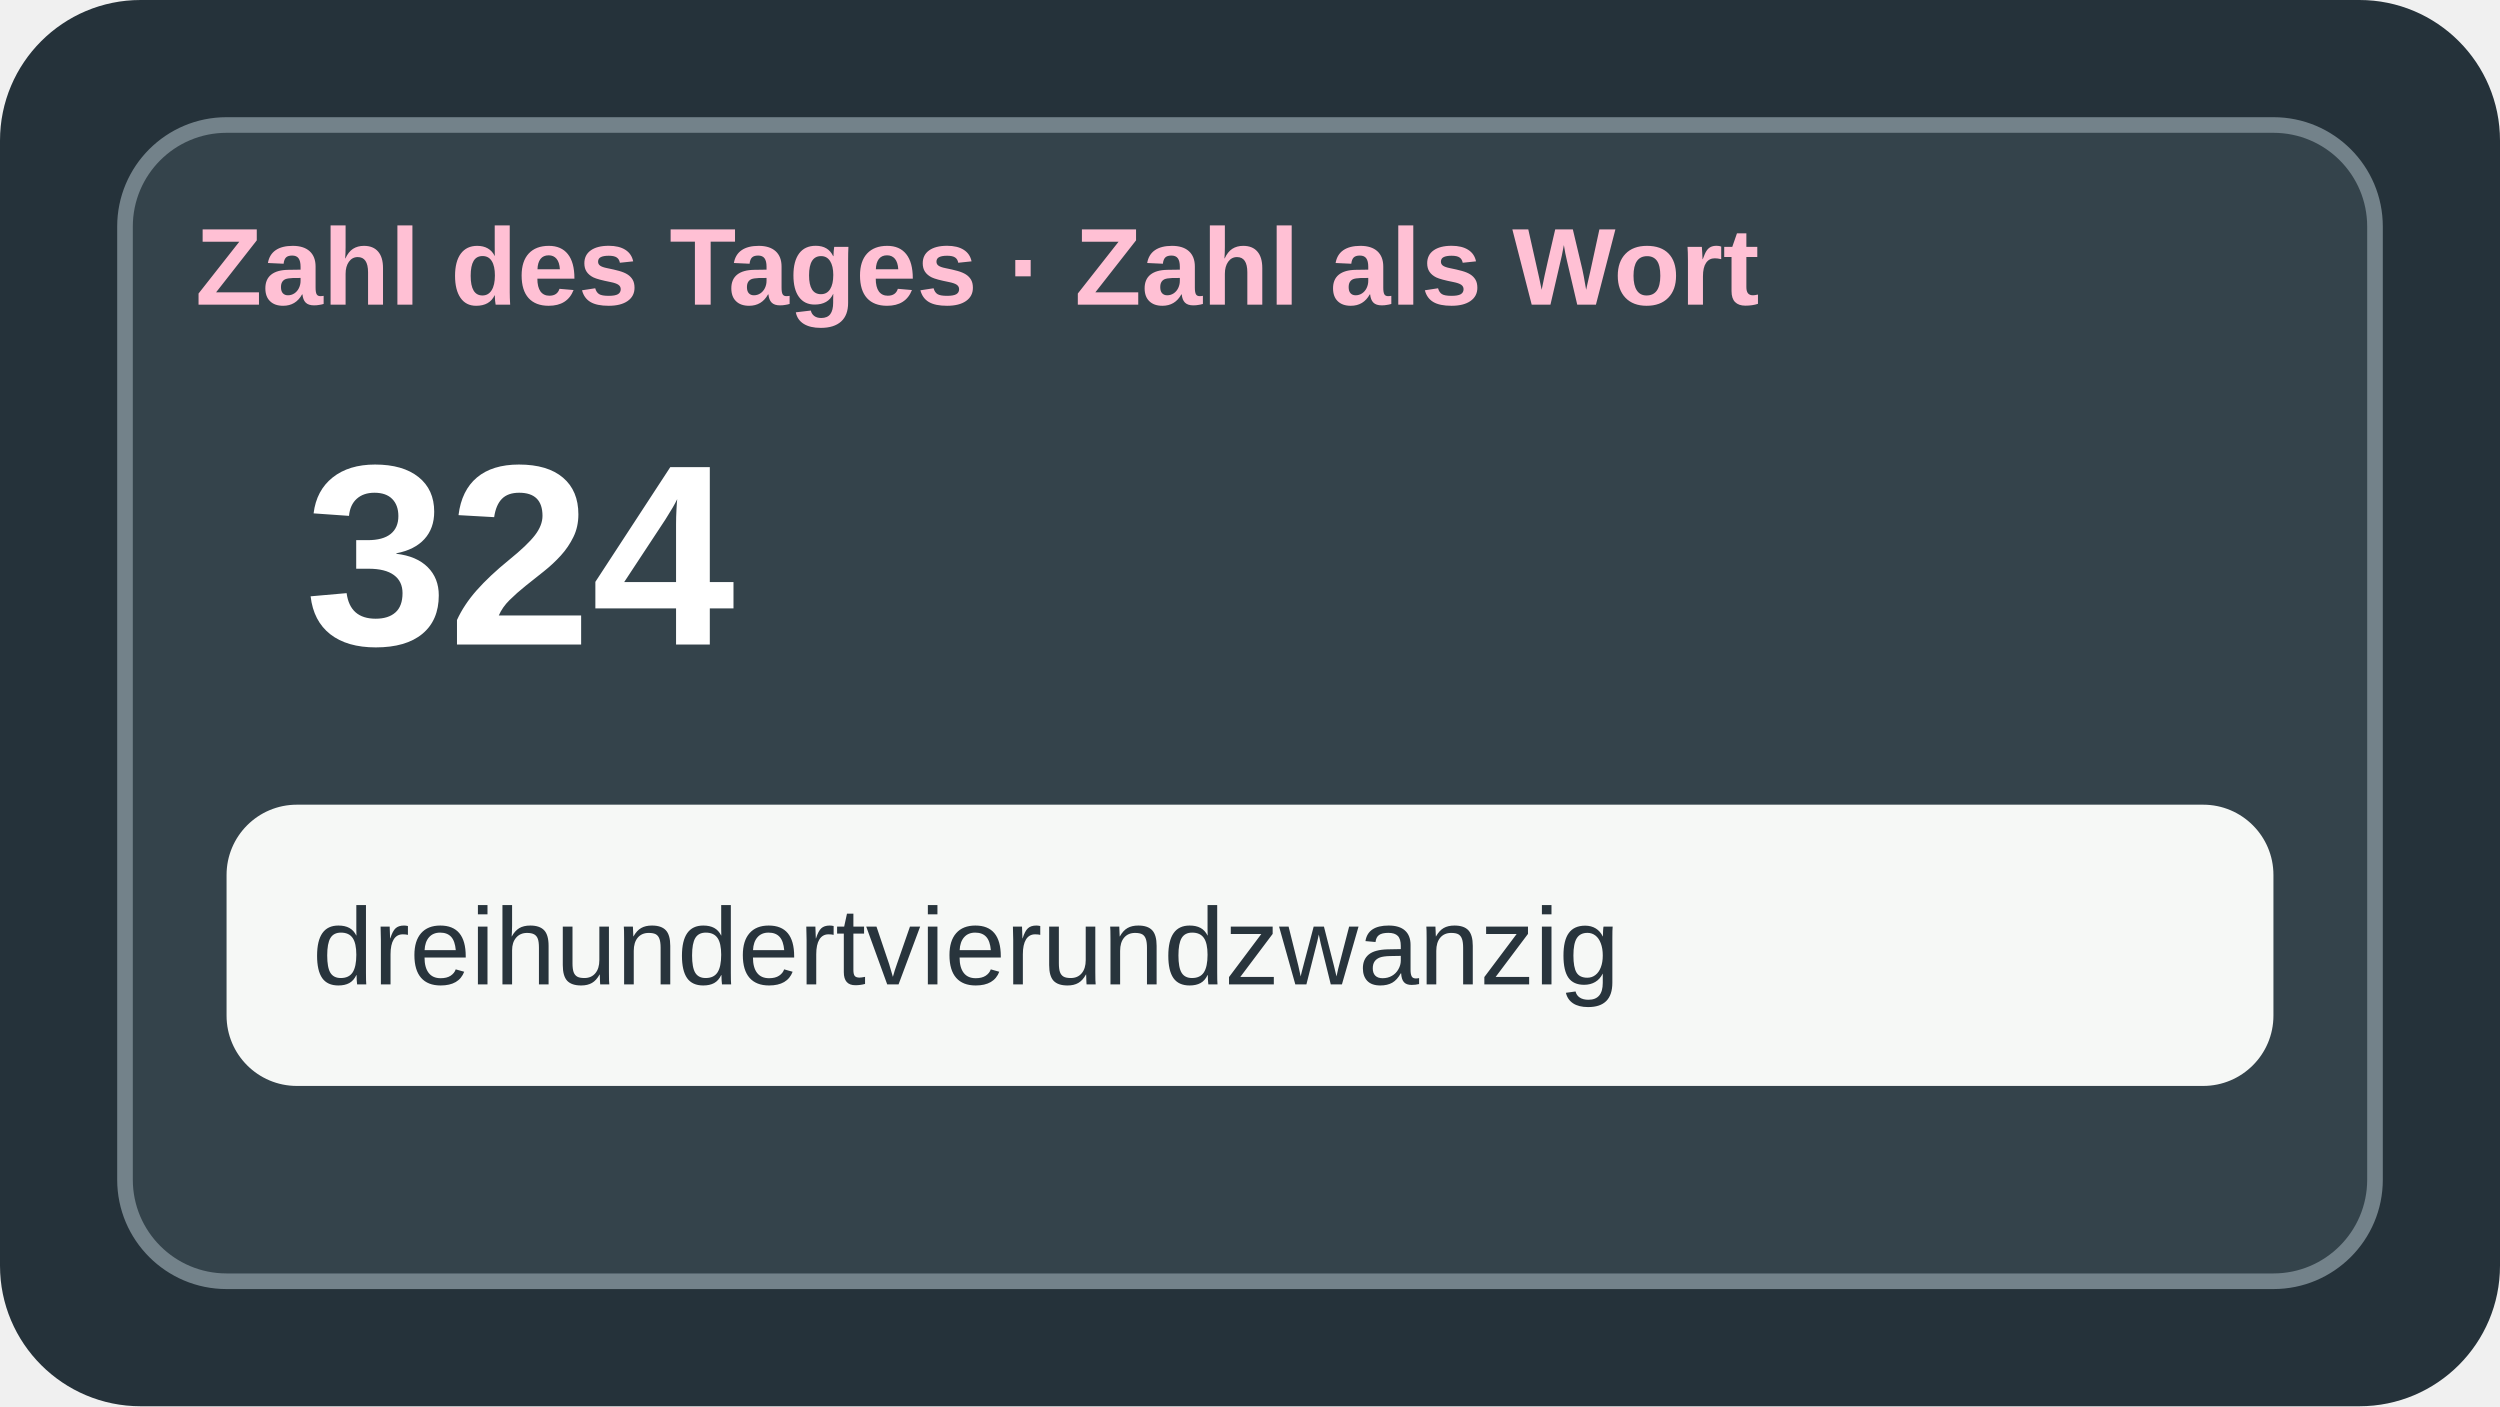
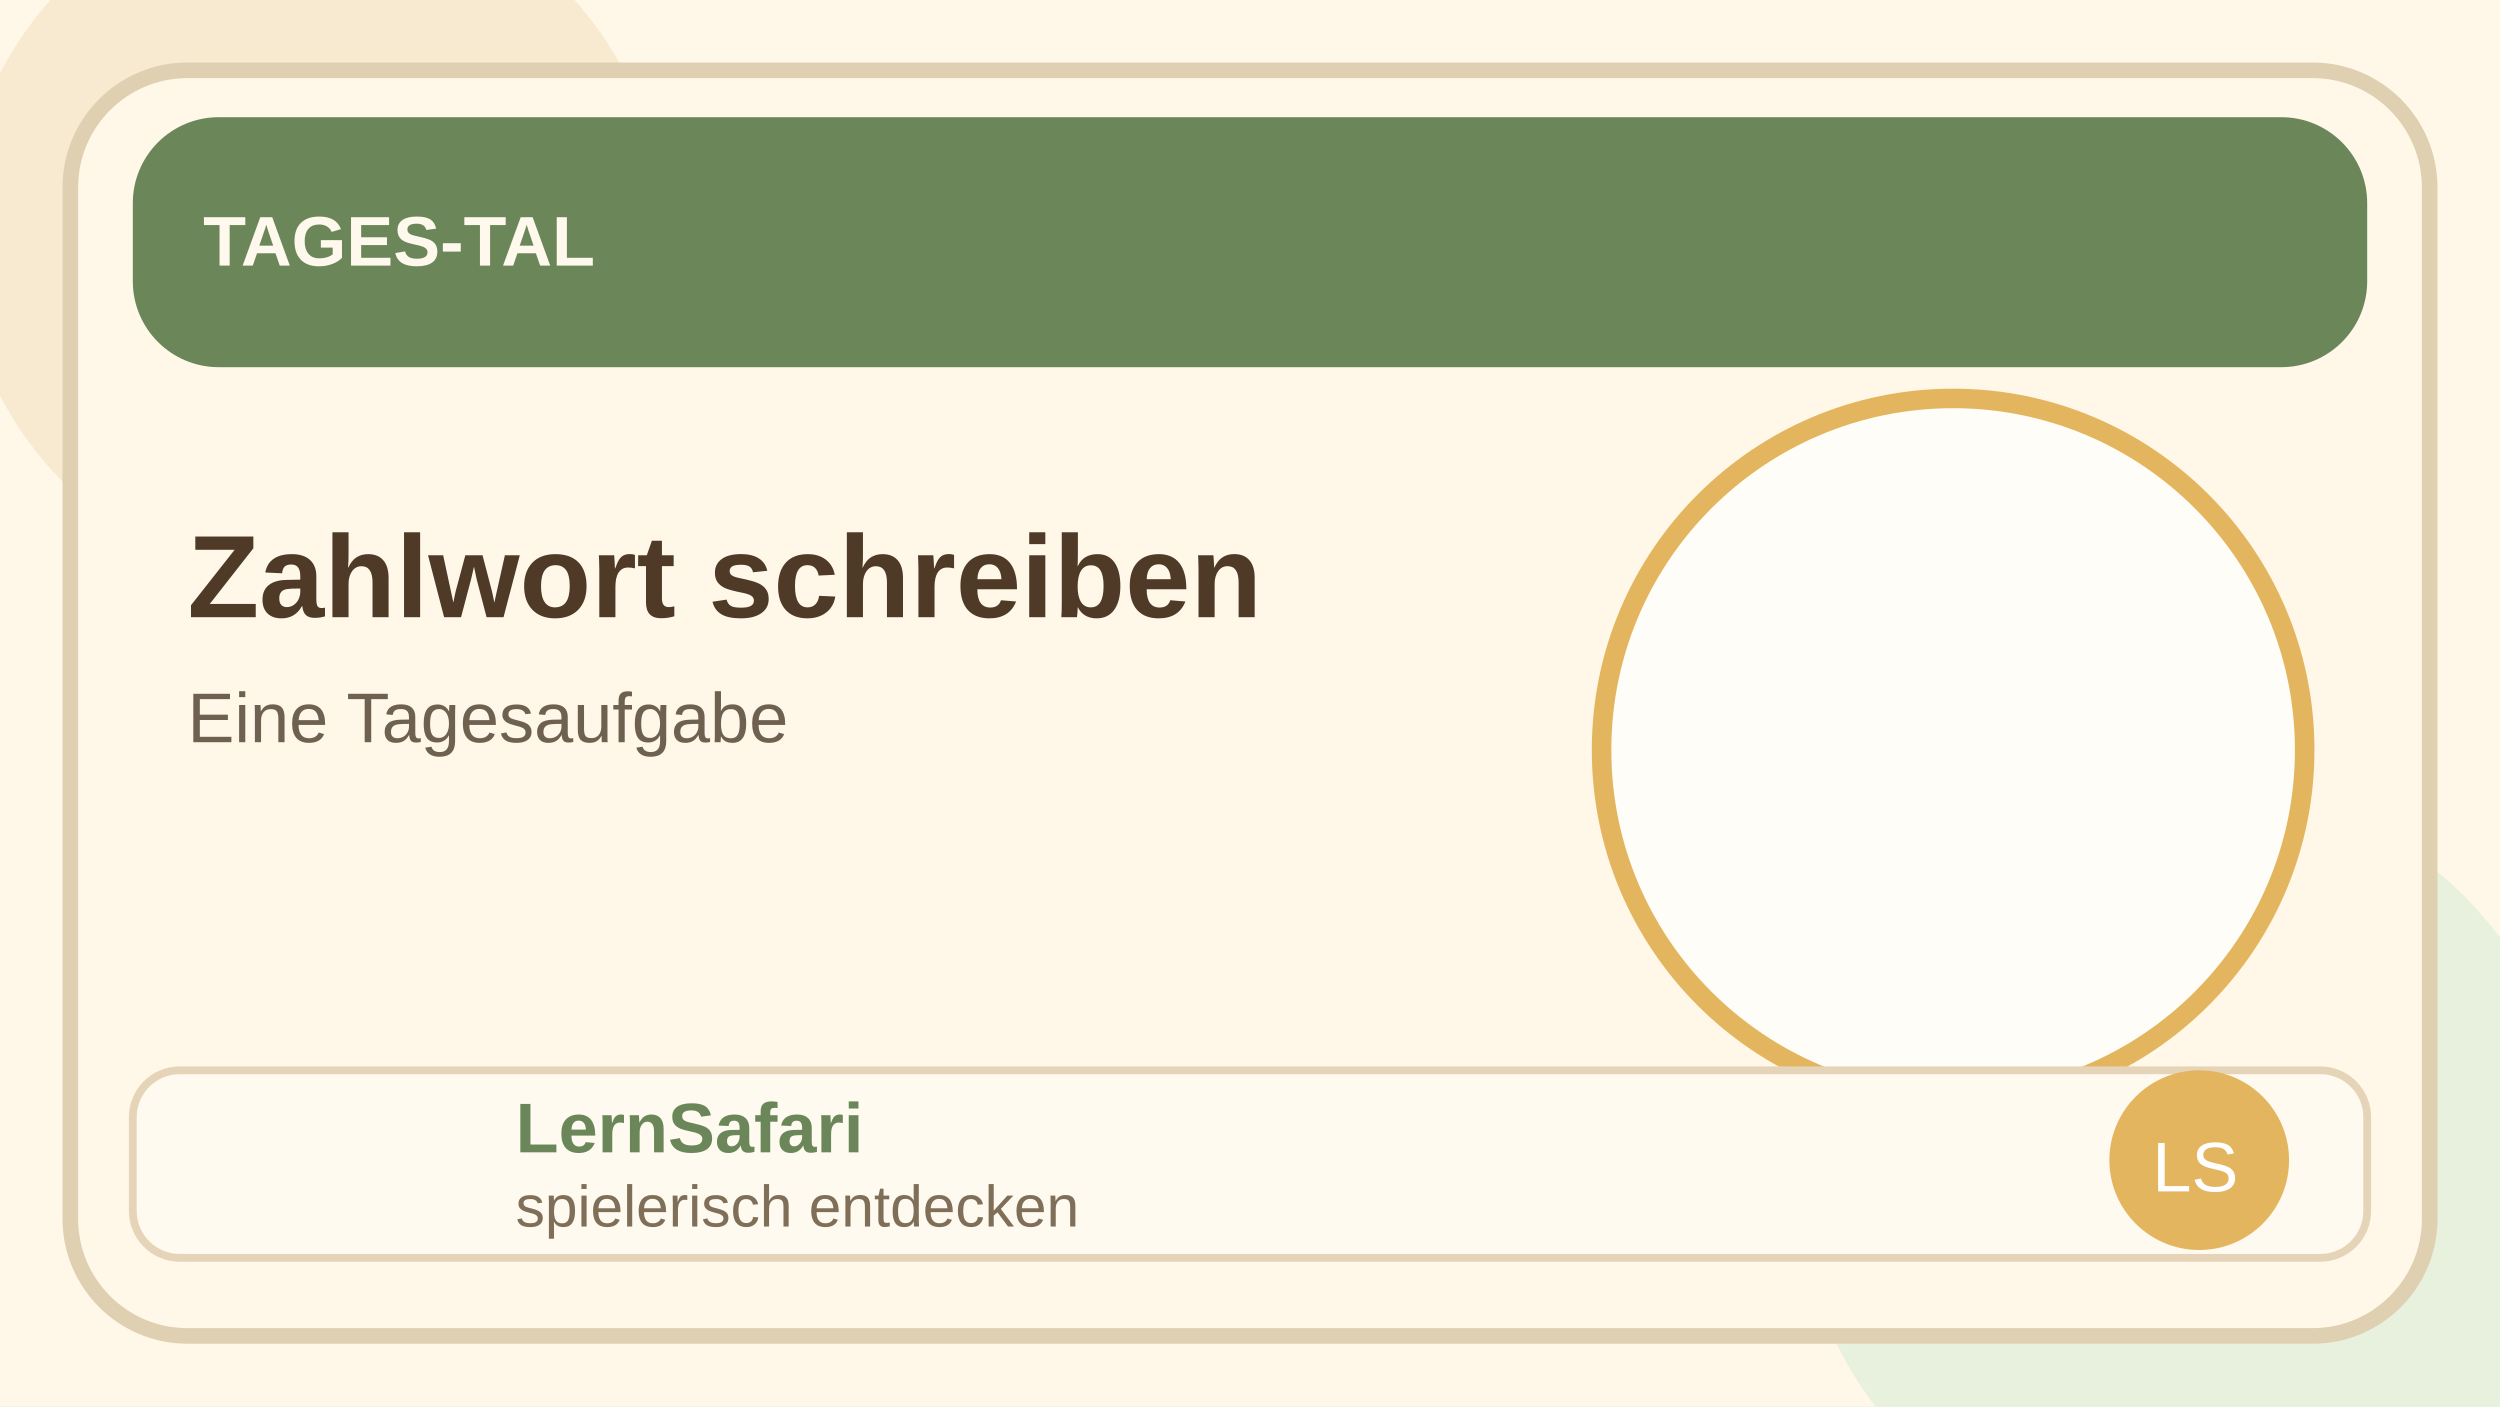
<svg xmlns="http://www.w3.org/2000/svg" width="640" height="360" viewBox="0 0 640 360">
-   <rect width="640" height="360" rx="36" fill="#25323a" />
-   <rect x="32" y="32" width="576" height="296" rx="26" fill="#34434b" stroke="#73828a" stroke-width="4" />
-   <text x="50" y="78" fill="#ffc0d4" font-family="Arial, sans-serif" font-size="28" font-weight="700">Zahl des Tages · Zahl als Wort</text>
-   <text x="78" y="165" fill="#fff" font-family="Arial, sans-serif" font-size="66" font-weight="800">324</text>
-   <rect x="58" y="206" width="524" height="72" rx="18" fill="#f6f8f6" />
-   <text x="80" y="252" fill="#28343c" font-family="Arial, sans-serif" font-size="28">dreihundertvierundzwanzig</text>
+   <rect width="640" height="360" fill="#FFF8E8" />
+   <circle cx="80" cy="60" r="90" fill="#f8ead0" />
+   <circle cx="560" cy="300" r="100" fill="#e8f0de" />
+   <rect x="18" y="18" width="604" height="324" rx="30" fill="#FFF8E8" stroke="#e0d0b2" stroke-width="4" />
+   <rect x="34" y="30" width="572" height="64" rx="22" fill="#6B8759" />
+   <text x="52" y="68" font-family="Arial, sans-serif" font-size="18" font-weight="700" fill="#fff8ec">TAGES-TAL</text>
+   <text x="48" y="158" font-family="Arial, sans-serif" font-size="30" font-weight="700" fill="#4f3a27">Zahlwort schreiben</text>
+   <text x="48" y="190" font-family="Arial, sans-serif" font-size="18" fill="#6f614f">Eine Tagesaufgabe</text>
+   <circle cx="500" cy="192" r="90" fill="#fffdf7" stroke="#E4B55F" stroke-width="5" />
+   <rect x="34" y="274" width="572" height="48" rx="12" fill="#fffaf0" stroke="#e6d4b9" stroke-width="2" />
+   <text x="132" y="295" font-family="Arial, sans-serif" font-size="18" font-weight="700" fill="#6B8759">LernSafari</text>
+   <text x="132" y="314" font-family="Arial, sans-serif" font-size="15" fill="#7f6f58">spielerisch entdecken</text>
+   <circle cx="563" cy="297" r="23" fill="#E4B55F" />
+   <text x="551" y="305" font-family="Arial, sans-serif" font-size="18" fill="#fff">LS</text>
</svg>
